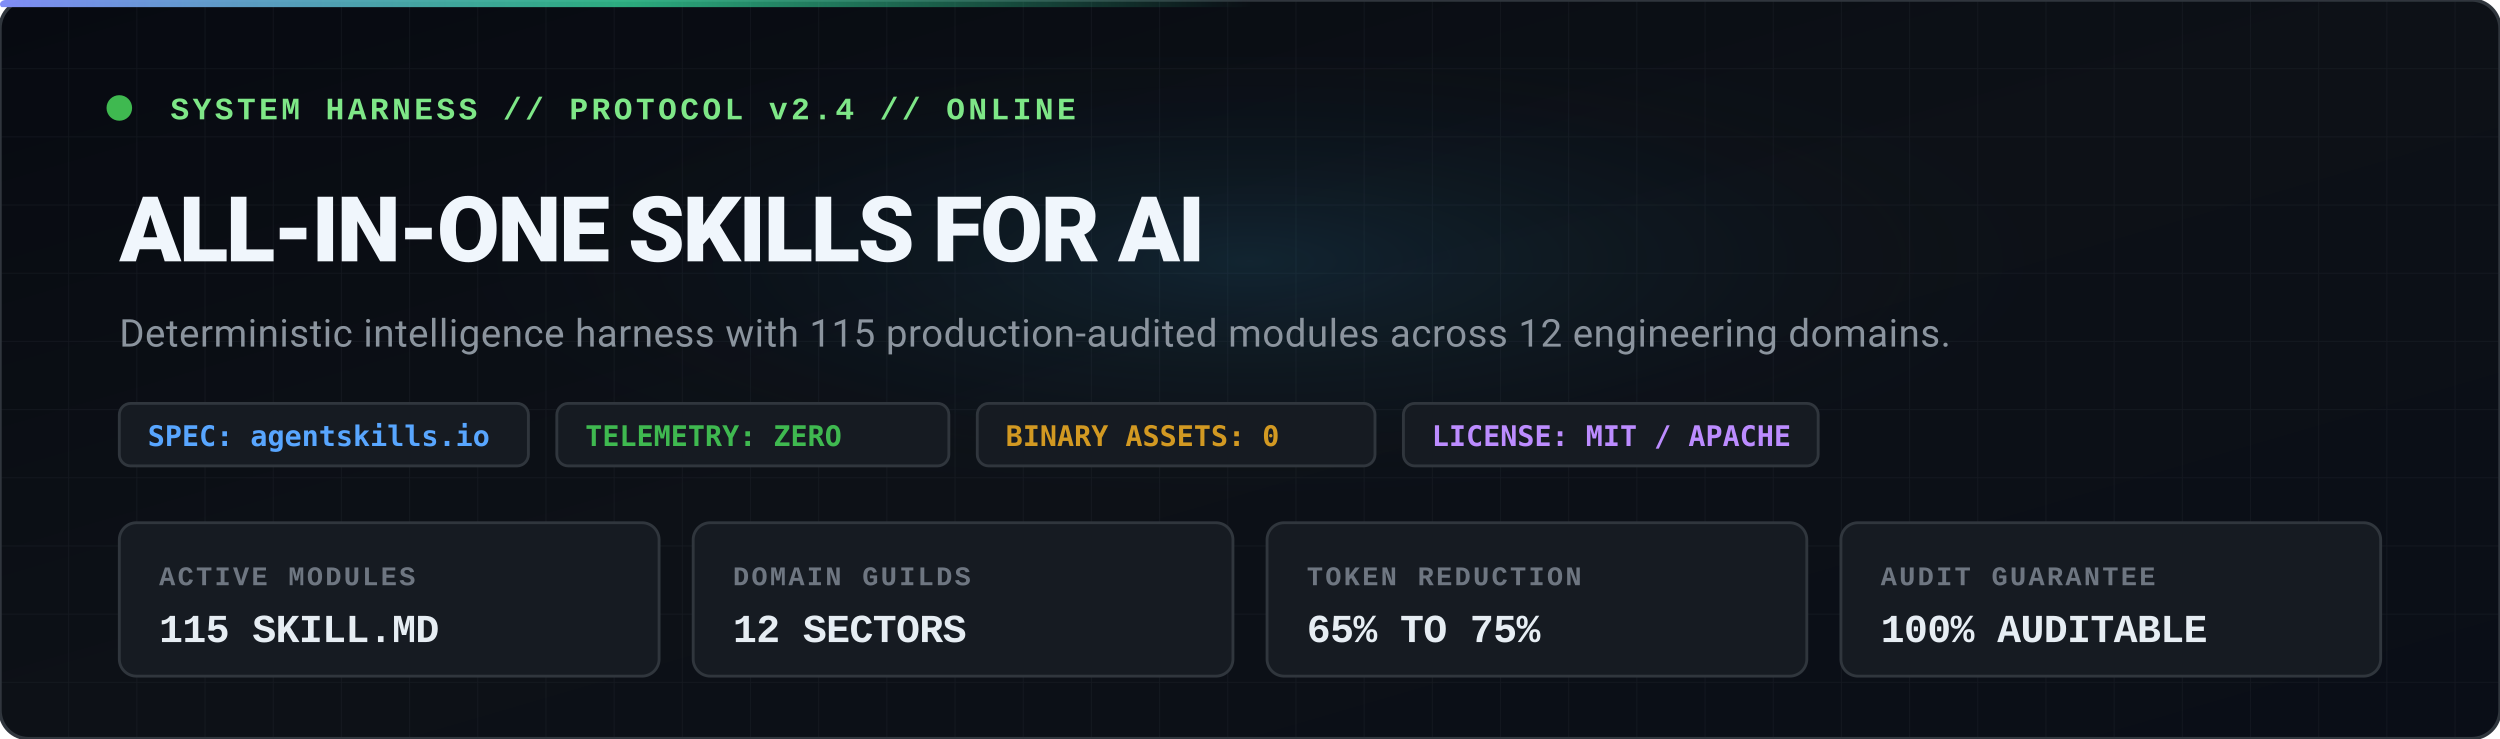
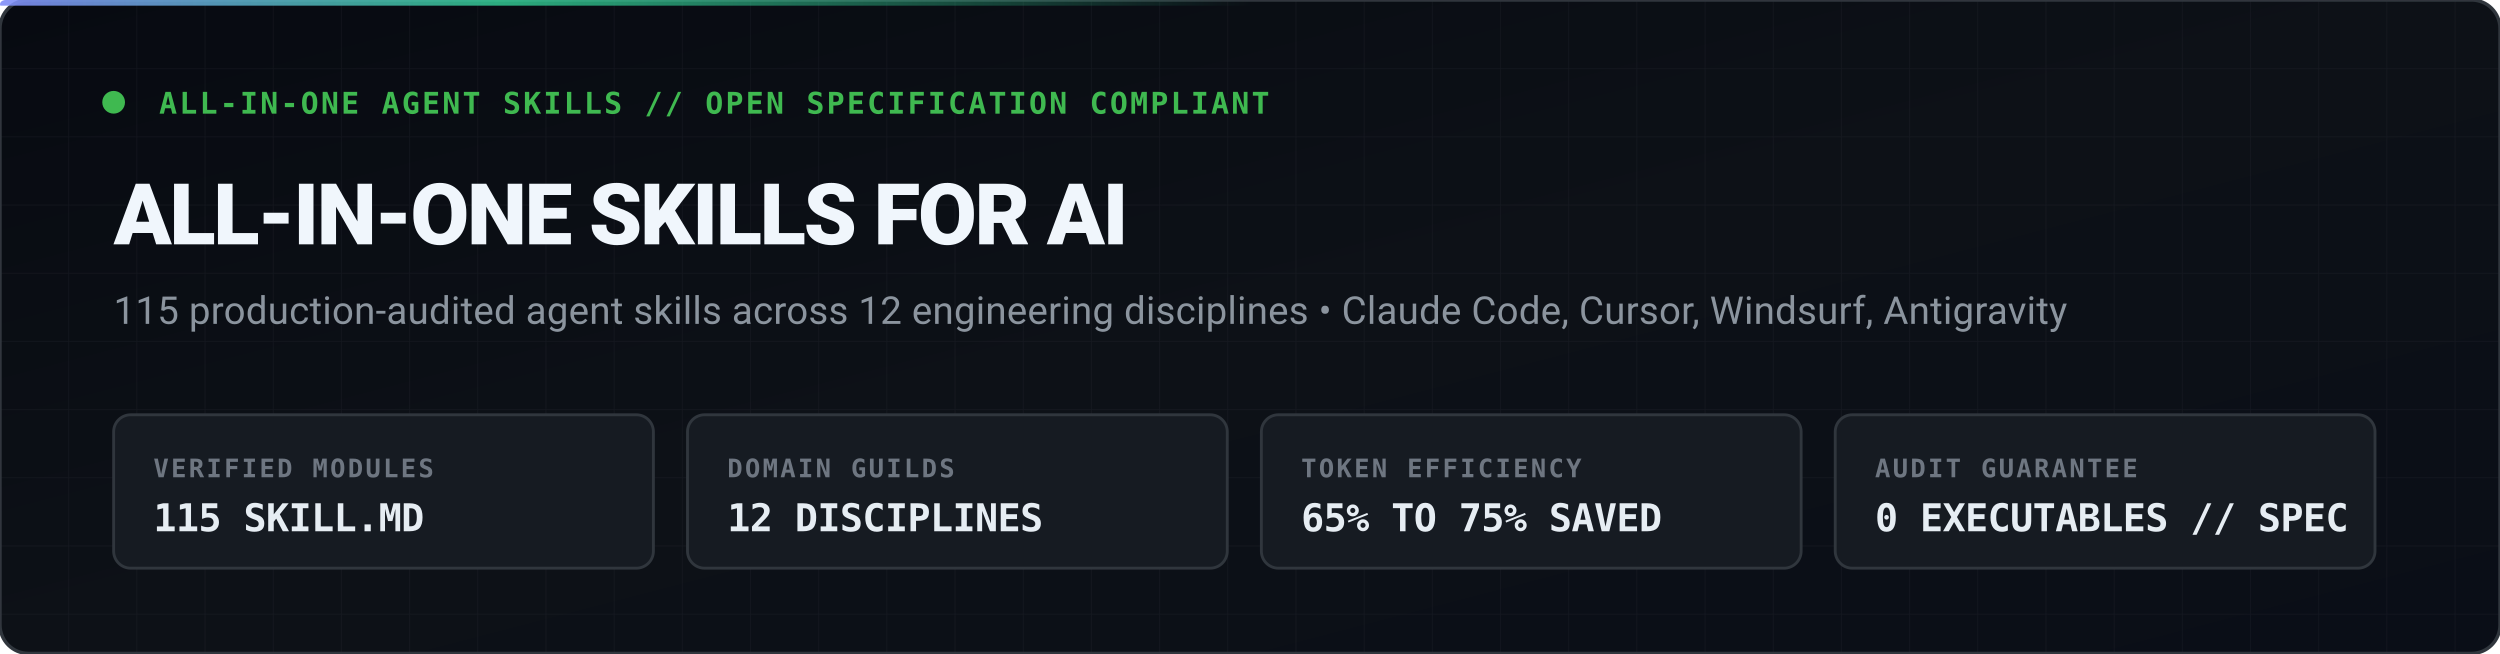
- <svg xmlns="http://www.w3.org/2000/svg" viewBox="0 0 880 260" width="100%" height="260" fill="none">
+ <svg xmlns="http://www.w3.org/2000/svg" viewBox="0 0 880 230" width="100%" height="230" fill="none">
  <defs>
    <linearGradient id="bg-grad" x1="0%" y1="0%" x2="100%" y2="100%">
      <stop offset="0%" stop-color="#070a11" />
      <stop offset="50%" stop-color="#0d1117" />
      <stop offset="100%" stop-color="#0a0e17" />
    </linearGradient>
-     <linearGradient id="beam-grad" x1="0%" y1="0%" x2="100%" y2="0%">
+     <linearGradient id="border-beam" x1="0%" y1="0%" x2="100%" y2="0%">
      <stop offset="0%" stop-color="#38bdf8" stop-opacity="0" />
-       <stop offset="25%" stop-color="#38bdf8" stop-opacity="0.8" />
-       <stop offset="50%" stop-color="#818cf8" stop-opacity="1" />
-       <stop offset="75%" stop-color="#34d399" stop-opacity="0.8" />
+       <stop offset="30%" stop-color="#38bdf8" stop-opacity="0.8" />
+       <stop offset="50%" stop-color="#818cf8" stop-opacity="0.9" />
+       <stop offset="70%" stop-color="#34d399" stop-opacity="0.8" />
      <stop offset="100%" stop-color="#34d399" stop-opacity="0" />
    </linearGradient>
    <pattern id="grid" width="24" height="24" patternUnits="userSpaceOnUse">
-       <path d="M 24 0 L 0 0 0 24" fill="none" stroke="#30363d" stroke-width="0.6" stroke-opacity="0.25" />
+       <path d="M 24 0 L 0 0 0 24" fill="none" stroke="#30363d" stroke-width="0.5" stroke-opacity="0.25" />
    </pattern>
-     <radialGradient id="title-glow" cx="50%" cy="40%" r="50%">
-       <stop offset="0%" stop-color="#38bdf8" stop-opacity="0.12" />
-       <stop offset="100%" stop-color="#070a11" stop-opacity="0" />
-     </radialGradient>
  </defs>
  <style>
    @keyframes pulse-ring {
-       0% { r: 4px; opacity: 0.9; stroke-width: 1px; }
-       50% { r: 9px; opacity: 0.3; stroke-width: 1.5px; }
-       100% { r: 14px; opacity: 0; stroke-width: 0.5px; }
+       0% { r: 3.5px; opacity: 0.9; stroke-width: 1px; }
+       50% { r: 8px; opacity: 0.25; stroke-width: 1.5px; }
+       100% { r: 12px; opacity: 0; stroke-width: 0.5px; }
    }
    @keyframes beam-slide {
      0% { transform: translateX(-100%); }
      100% { transform: translateX(100%); }
    }
-     @keyframes scanline {
-       0% { transform: translateY(0); }
-       100% { transform: translateY(260px); }
-     }
    .pulsing-ring {
-       animation: pulse-ring 2.4s cubic-bezier(0.215, 0.61, 0.355, 1) infinite;
-       transform-origin: 42px 38px;
+       animation: pulse-ring 2.8s cubic-bezier(0.2, 0.6, 0.35, 1) infinite;
+       transform-origin: 40px 36px;
    }
    .beam-animation {
      animation: beam-slide 6s ease-in-out infinite alternate;
    }
    .text-title {
      font-family: -apple-system, BlinkMacSystemFont, "Segoe UI", Roboto, "Helvetica Neue", Arial, sans-serif;
-       font-size: 32px;
+       font-size: 30px;
      font-weight: 800;
      letter-spacing: -0.8px;
      fill: #f0f6fc;
    }
    .text-tag {
-       font-family: ui-monospace, SFMono-Regular, "SF Mono", Menlo, Consolas, "Liberation Mono", monospace;
-       font-size: 11px;
+       font-family: ui-monospace, SFMono-Regular, "SF Mono", Menlo, Consolas, monospace;
+       font-size: 10.5px;
      font-weight: 600;
-       letter-spacing: 1.2px;
-       fill: #7ee787;
+       letter-spacing: 0.8px;
+       fill: #3fb950;
    }
    .text-sub {
      font-family: -apple-system, BlinkMacSystemFont, "Segoe UI", Roboto, "Helvetica Neue", Arial, sans-serif;
      font-size: 13.5px;
      font-weight: 400;
-       letter-spacing: 0.2px;
+       letter-spacing: 0.1px;
      fill: #8b949e;
    }
    .metric-value {
-       font-family: ui-monospace, SFMono-Regular, "SF Mono", Menlo, Consolas, "Liberation Mono", monospace;
-       font-size: 14px;
+       font-family: ui-monospace, SFMono-Regular, "SF Mono", Menlo, Consolas, monospace;
+       font-size: 13.5px;
      font-weight: 700;
      letter-spacing: -0.2px;
      fill: #e6edf3;
    }
    .metric-label {
-       font-family: ui-monospace, SFMono-Regular, "SF Mono", Menlo, Consolas, "Liberation Mono", monospace;
-       font-size: 9.5px;
+       font-family: ui-monospace, SFMono-Regular, "SF Mono", Menlo, Consolas, monospace;
+       font-size: 9px;
      font-weight: 600;
      letter-spacing: 0.8px;
      fill: #6e7681;
    }
  </style>
-   <rect width="880" height="260" rx="10" fill="url(#bg-grad)" stroke="#30363d" stroke-width="1.2" />
-   <rect width="880" height="260" rx="10" fill="url(#grid)" />
-   <rect x="140" y="20" width="600" height="180" fill="url(#title-glow)" pointer-events="none" />
+   <rect width="880" height="230" rx="10" fill="url(#bg-grad)" stroke="#30363d" stroke-width="1.2" />
+   <rect width="880" height="230" rx="10" fill="url(#grid)" />
  <g clip-path="url(#top-clip)">
    <clipPath id="top-clip">
      <rect width="880" height="3" rx="2" />
    </clipPath>
-     <rect x="-440" y="0" width="880" height="2.5" fill="url(#beam-grad)" class="beam-animation" />
+     <rect x="-440" y="0" width="880" height="2" fill="url(#border-beam)" class="beam-animation" />
  </g>
  <g transform="translate(0, 0)">
-     <circle cx="42" cy="38" r="4" fill="#3fb950" />
-     <circle cx="42" cy="38" r="4" fill="none" stroke="#3fb950" class="pulsing-ring" />
-     <text x="60" y="42" class="text-tag">SYSTEM HARNESS // PROTOCOL v2.4 // ONLINE</text>
+     <circle cx="40" cy="36" r="3.5" fill="#3fb950" />
+     <circle cx="40" cy="36" r="3.5" fill="none" stroke="#3fb950" class="pulsing-ring" />
+     <text x="56" y="40" class="text-tag">ALL-IN-ONE AGENT SKILLS // OPEN SPECIFICATION COMPLIANT</text>
  </g>
-   <text x="42" y="92" class="text-title">ALL-IN-ONE SKILLS FOR AI</text>
-   <text x="42" y="122" class="text-sub">Deterministic intelligence harness with 115 production-audited modules across 12 engineering domains.</text>
-   <g transform="translate(42, 142)">
-     <rect x="0" y="0" width="144" height="22" rx="4" fill="#161b22" stroke="#30363d" stroke-width="1" />
-     <text x="10" y="15" font-family="ui-monospace, monospace" font-size="10" font-weight="600" fill="#58a6ff">SPEC: agentskills.io</text>
-     <rect x="154" y="0" width="138" height="22" rx="4" fill="#161b22" stroke="#30363d" stroke-width="1" />
-     <text x="164" y="15" font-family="ui-monospace, monospace" font-size="10" font-weight="600" fill="#3fb950">TELEMETRY: ZERO</text>
-     <rect x="302" y="0" width="140" height="22" rx="4" fill="#161b22" stroke="#30363d" stroke-width="1" />
-     <text x="312" y="15" font-family="ui-monospace, monospace" font-size="10" font-weight="600" fill="#d29922">BINARY ASSETS: 0</text>
-     <rect x="452" y="0" width="146" height="22" rx="4" fill="#161b22" stroke="#30363d" stroke-width="1" />
-     <text x="462" y="15" font-family="ui-monospace, monospace" font-size="10" font-weight="600" fill="#bc8cff">LICENSE: MIT / APACHE</text>
-   </g>
-   <g transform="translate(42, 184)">
+   <text x="40" y="86" class="text-title">ALL-IN-ONE SKILLS FOR AI</text>
+   <text x="40" y="114" class="text-sub">115 production-audited agent skills across 12 engineering disciplines • Claude Code, Cursor, Windsurf, Antigravity</text>
+   <g transform="translate(40, 146)">
    <rect x="0" y="0" width="190" height="54" rx="6" fill="#161b22" stroke="#30363d" stroke-width="1" />
-     <text x="14" y="22" class="metric-label">ACTIVE MODULES</text>
-     <text x="14" y="42" class="metric-value">115 SKILL.MD</text>
+     <text x="14" y="22" class="metric-label">VERIFIED MODULES</text>
+     <text x="14" y="41" class="metric-value">115 SKILL.MD</text>
    <rect x="202" y="0" width="190" height="54" rx="6" fill="#161b22" stroke="#30363d" stroke-width="1" />
-     <text x="216" y="22" class="metric-label">DOMAIN GUILDS</text>
-     <text x="216" y="42" class="metric-value">12 SECTORS</text>
+     <text x="14" y="22" transform="translate(202, 0)" class="metric-label">DOMAIN GUILDS</text>
+     <text x="14" y="41" transform="translate(202, 0)" class="metric-value">12 DISCIPLINES</text>
    <rect x="404" y="0" width="190" height="54" rx="6" fill="#161b22" stroke="#30363d" stroke-width="1" />
-     <text x="418" y="22" class="metric-label">TOKEN REDUCTION</text>
-     <text x="418" y="42" class="metric-value">65% TO 75%</text>
+     <text x="14" y="22" transform="translate(404, 0)" class="metric-label">TOKEN EFFICIENCY</text>
+     <text x="14" y="41" transform="translate(404, 0)" class="metric-value">65% TO 75% SAVED</text>
    <rect x="606" y="0" width="190" height="54" rx="6" fill="#161b22" stroke="#30363d" stroke-width="1" />
-     <text x="620" y="22" class="metric-label">AUDIT GUARANTEE</text>
-     <text x="620" y="42" class="metric-value">100% AUDITABLE</text>
+     <text x="14" y="22" transform="translate(606, 0)" class="metric-label">AUDIT GUARANTEE</text>
+     <text x="14" y="41" transform="translate(606, 0)" class="metric-value">0 EXECUTABLES // SPEC</text>
  </g>
</svg>
